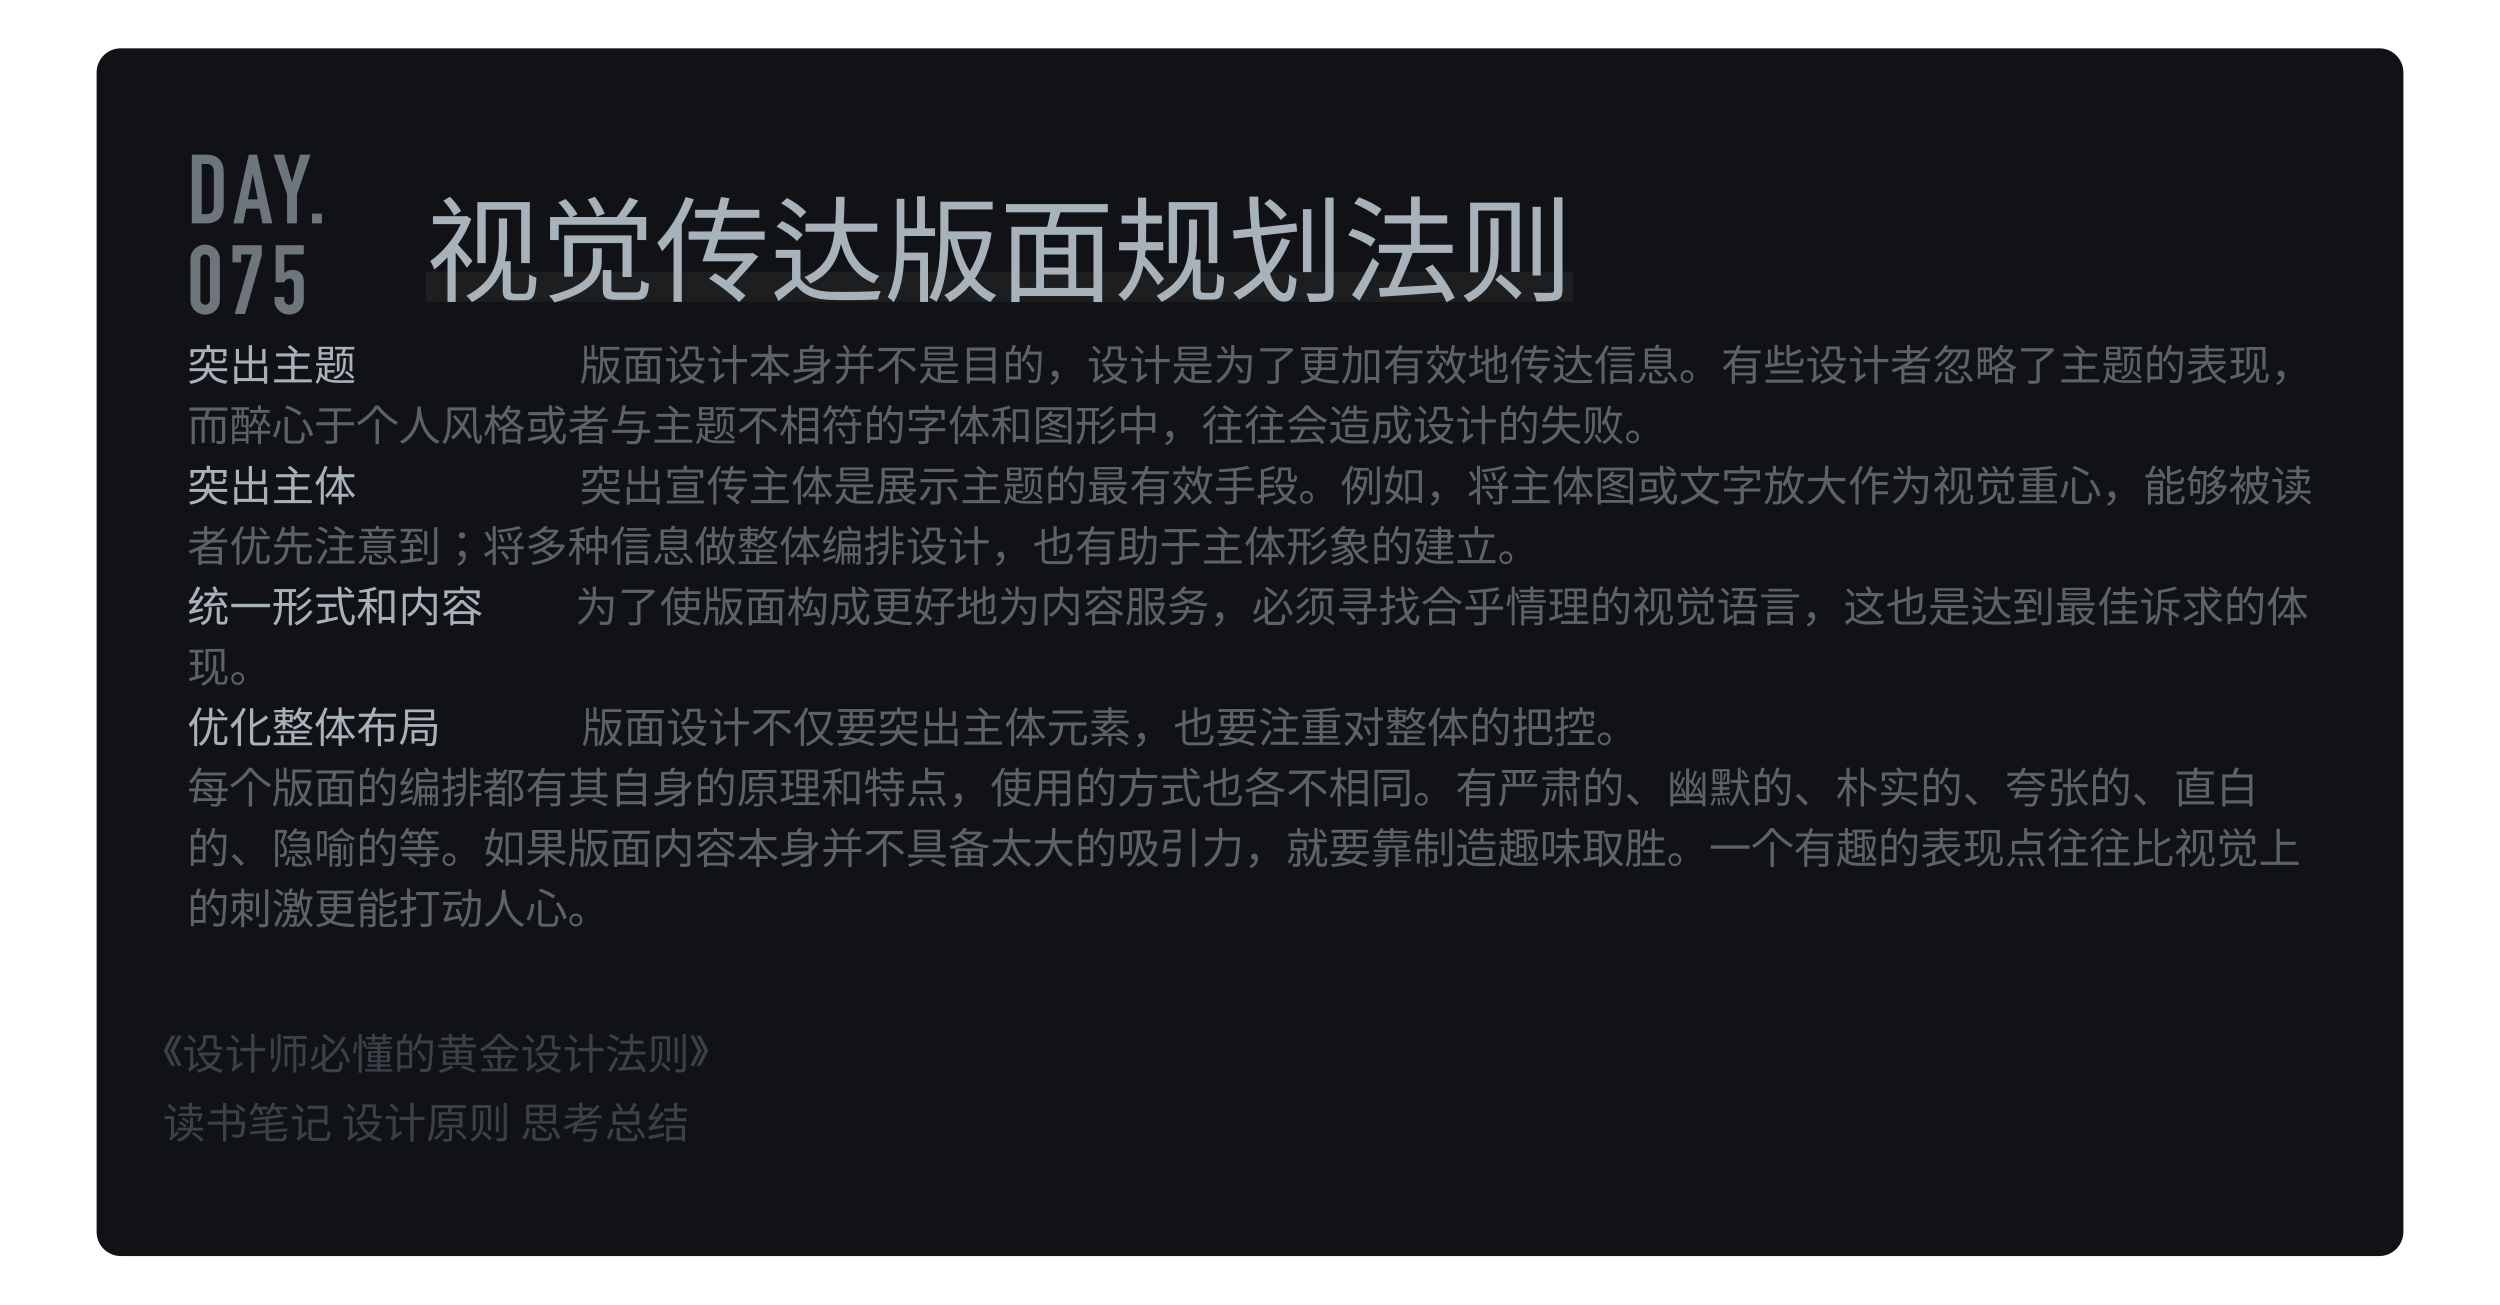
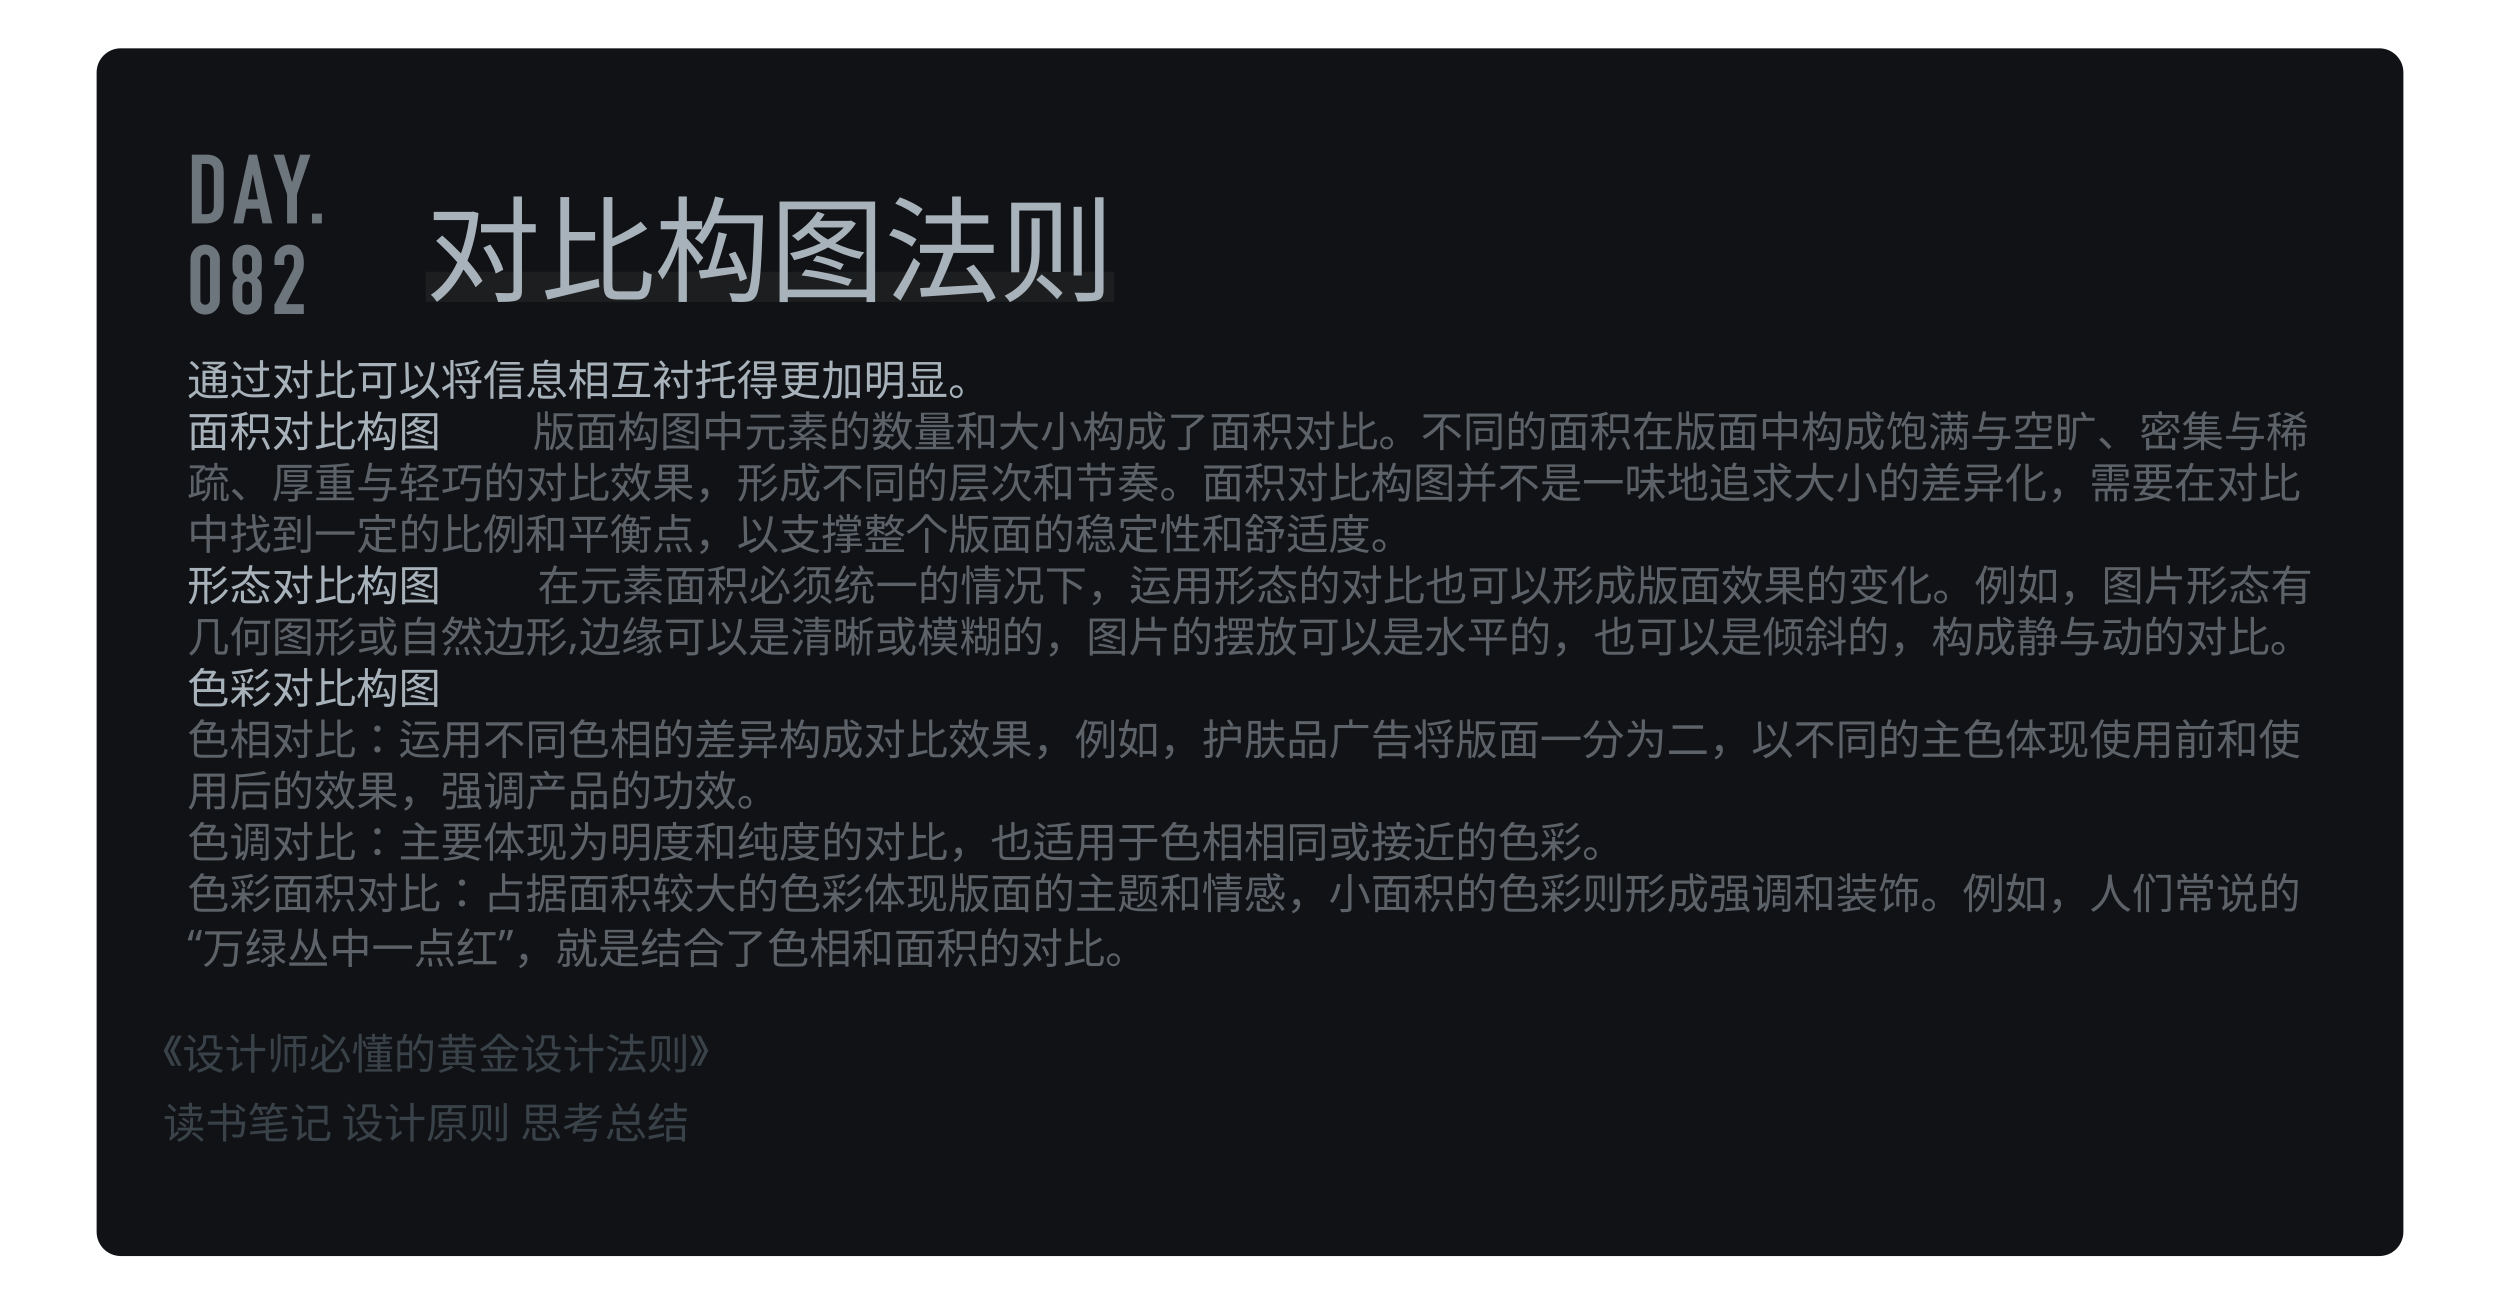
<svg xmlns="http://www.w3.org/2000/svg" width="828px" height="432px" viewBox="0 0 828 432" version="1.1">
-   <g id="75" stroke="none" stroke-width="1" fill="none" fill-rule="evenodd">
+   <g id="82" stroke="none" stroke-width="1" fill="none" fill-rule="evenodd">
    <g id="编组" transform="translate(32, 16)">
      <rect id="矩形" fill="#101216" x="0" y="0" width="764" height="400" rx="8" />
-       <path d="M31.536,58 L31.536,35.216 L36.368,35.216 C38.245,35.216 39.669,35.728 40.64,36.752 C41.611,37.776 42.096,39.227 42.096,41.104 L42.096,51.76 C42.096,53.893 41.579,55.467 40.544,56.48 C39.509,57.493 38.021,58 36.08,58 L31.536,58 Z M34.8,38.288 L34.8,54.928 L36.304,54.928 C37.221,54.928 37.872,54.699 38.256,54.24 C38.64,53.781 38.832,53.061 38.832,52.08 L38.832,41.104 C38.832,40.208 38.651,39.515 38.288,39.024 C37.925,38.533 37.264,38.288 36.304,38.288 L34.8,38.288 Z M53.376,50.032 L51.776,41.776 L51.712,41.776 L50.112,50.032 L53.376,50.032 Z M45.312,58 L50.4,35.216 L53.12,35.216 L58.208,58 L54.944,58 L53.984,53.104 L49.536,53.104 L48.576,58 L45.312,58 Z M63.088,58 L63.088,48.368 L58.608,35.216 L62.064,35.216 L64.688,44.272 L64.752,44.272 L67.376,35.216 L70.832,35.216 L66.352,48.368 L66.352,58 L63.088,58 Z M71.328,58 L71.328,54.736 L74.592,54.736 L74.592,58 L71.328,58 Z M31.088,69.92 C31.088,69.152 31.221,68.469 31.488,67.872 C31.755,67.275 32.112,66.763 32.56,66.336 C33.008,65.909 33.525,65.584 34.112,65.36 C34.699,65.136 35.312,65.024 35.952,65.024 C36.592,65.024 37.205,65.136 37.792,65.36 C38.379,65.584 38.896,65.909 39.344,66.336 C39.792,66.763 40.149,67.275 40.416,67.872 C40.683,68.469 40.816,69.152 40.816,69.92 L40.816,83.296 C40.816,84.064 40.683,84.747 40.416,85.344 C40.149,85.941 39.792,86.453 39.344,86.88 C38.896,87.307 38.379,87.632 37.792,87.856 C37.205,88.08 36.592,88.192 35.952,88.192 C35.312,88.192 34.699,88.08 34.112,87.856 C33.525,87.632 33.008,87.307 32.56,86.88 C32.112,86.453 31.755,85.941 31.488,85.344 C31.221,84.747 31.088,84.064 31.088,83.296 L31.088,69.92 Z M34.352,83.296 C34.352,83.765 34.501,84.155 34.8,84.464 C35.099,84.773 35.483,84.928 35.952,84.928 C36.421,84.928 36.805,84.773 37.104,84.464 C37.403,84.155 37.552,83.765 37.552,83.296 L37.552,69.92 C37.552,69.451 37.403,69.061 37.104,68.752 C36.805,68.443 36.421,68.288 35.952,68.288 C35.483,68.288 35.099,68.443 34.8,68.752 C34.501,69.061 34.352,69.451 34.352,69.92 L34.352,83.296 Z M45.728,88 L51.456,68.288 L47.872,68.288 L47.872,70.912 L44.992,70.912 L44.992,65.216 L54.72,65.216 L54.72,68.48 L49.184,88 L45.728,88 Z M68.624,65.216 L68.624,68.288 L62.16,68.288 L62.16,74.432 C62.459,74.133 62.843,73.883 63.312,73.68 C63.781,73.477 64.304,73.376 64.88,73.376 C65.989,73.376 66.891,73.712 67.584,74.384 C68.277,75.056 68.624,76.064 68.624,77.408 L68.624,83.296 C68.624,84.064 68.491,84.747 68.224,85.344 C67.957,85.941 67.6,86.453 67.152,86.88 C66.704,87.307 66.187,87.632 65.6,87.856 C65.013,88.08 64.4,88.192 63.76,88.192 C63.12,88.192 62.507,88.08 61.92,87.856 C61.333,87.632 60.816,87.307 60.368,86.88 C59.92,86.453 59.563,85.941 59.296,85.344 C59.029,84.747 58.896,84.064 58.896,83.296 L58.896,82.336 L62.16,82.336 L62.16,83.168 C62.16,83.723 62.315,84.155 62.624,84.464 C62.933,84.773 63.333,84.928 63.824,84.928 C64.315,84.928 64.693,84.779 64.96,84.48 C65.227,84.181 65.36,83.765 65.36,83.232 L65.36,77.888 C65.36,77.44 65.216,77.056 64.928,76.736 C64.64,76.416 64.272,76.256 63.824,76.256 C63.547,76.256 63.312,76.304 63.12,76.4 C62.928,76.496 62.768,76.608 62.64,76.736 C62.512,76.864 62.416,77.003 62.352,77.152 L62.16,77.504 L62.16,77.504 L59.28,77.504 L59.28,65.216 L68.624,65.216 Z" id="DAY.075" fill="#6E767D" fill-rule="nonzero" />
+       <path d="M31.536,58 L31.536,35.216 L36.368,35.216 C38.245,35.216 39.669,35.728 40.64,36.752 C41.611,37.776 42.096,39.227 42.096,41.104 L42.096,51.76 C42.096,53.893 41.579,55.467 40.544,56.48 C39.509,57.493 38.021,58 36.08,58 L31.536,58 Z M34.8,38.288 L34.8,54.928 L36.304,54.928 C37.221,54.928 37.872,54.699 38.256,54.24 C38.64,53.781 38.832,53.061 38.832,52.08 L38.832,41.104 C38.832,40.208 38.651,39.515 38.288,39.024 C37.925,38.533 37.264,38.288 36.304,38.288 L34.8,38.288 Z M53.376,50.032 L51.776,41.776 L51.712,41.776 L50.112,50.032 L53.376,50.032 Z M45.312,58 L50.4,35.216 L53.12,35.216 L58.208,58 L54.944,58 L53.984,53.104 L49.536,53.104 L48.576,58 L45.312,58 Z M63.088,58 L63.088,48.368 L58.608,35.216 L62.064,35.216 L64.688,44.272 L64.752,44.272 L67.376,35.216 L70.832,35.216 L66.352,48.368 L66.352,58 L63.088,58 Z M71.328,58 L71.328,54.736 L74.592,54.736 L74.592,58 L71.328,58 Z M31.088,69.92 C31.088,69.152 31.221,68.469 31.488,67.872 C31.755,67.275 32.112,66.763 32.56,66.336 C33.008,65.909 33.525,65.584 34.112,65.36 C34.699,65.136 35.312,65.024 35.952,65.024 C36.592,65.024 37.205,65.136 37.792,65.36 C38.379,65.584 38.896,65.909 39.344,66.336 C39.792,66.763 40.149,67.275 40.416,67.872 C40.683,68.469 40.816,69.152 40.816,69.92 L40.816,83.296 C40.816,84.064 40.683,84.747 40.416,85.344 C40.149,85.941 39.792,86.453 39.344,86.88 C38.896,87.307 38.379,87.632 37.792,87.856 C37.205,88.08 36.592,88.192 35.952,88.192 C35.312,88.192 34.699,88.08 34.112,87.856 C33.525,87.632 33.008,87.307 32.56,86.88 C32.112,86.453 31.755,85.941 31.488,85.344 C31.221,84.747 31.088,84.064 31.088,83.296 L31.088,69.92 Z M34.352,83.296 C34.352,83.765 34.501,84.155 34.8,84.464 C35.099,84.773 35.483,84.928 35.952,84.928 C36.421,84.928 36.805,84.773 37.104,84.464 C37.403,84.155 37.552,83.765 37.552,83.296 L37.552,69.92 C37.552,69.451 37.403,69.061 37.104,68.752 C36.805,68.443 36.421,68.288 35.952,68.288 C35.483,68.288 35.099,68.443 34.8,68.752 C34.501,69.061 34.352,69.451 34.352,69.92 L34.352,83.296 Z M51.456,69.888 C51.456,69.44 51.296,69.061 50.976,68.752 C50.656,68.443 50.283,68.288 49.856,68.288 C49.429,68.288 49.056,68.443 48.736,68.752 C48.416,69.061 48.256,69.44 48.256,69.888 L48.256,73.216 C48.256,73.664 48.416,74.043 48.736,74.352 C49.056,74.661 49.429,74.816 49.856,74.816 C50.283,74.816 50.656,74.661 50.976,74.352 C51.296,74.043 51.456,73.664 51.456,73.216 L51.456,69.888 Z M44.993,71.5 L44.992,71.168 C44.992,70.549 45.013,70.021 45.056,69.584 C45.099,69.147 45.173,68.768 45.28,68.448 C45.387,68.128 45.509,67.84 45.648,67.584 C45.787,67.328 45.963,67.061 46.176,66.784 C46.603,66.229 47.136,65.797 47.776,65.488 C48.416,65.179 49.109,65.024 49.856,65.024 C50.603,65.024 51.296,65.179 51.936,65.488 C52.576,65.797 53.109,66.229 53.536,66.784 C53.749,67.061 53.931,67.328 54.08,67.584 C54.229,67.84 54.357,68.128 54.464,68.448 C54.571,68.768 54.64,69.147 54.672,69.584 C54.704,70.021 54.72,70.549 54.72,71.168 L54.716,71.815 C54.712,72.223 54.702,72.583 54.688,72.896 C54.667,73.365 54.603,73.781 54.496,74.144 C54.389,74.507 54.224,74.832 54,75.12 C53.776,75.408 53.472,75.712 53.088,76.032 C53.472,76.331 53.776,76.629 54,76.928 C54.224,77.227 54.389,77.579 54.496,77.984 C54.603,78.389 54.667,78.885 54.688,79.472 L54.71,80.3 C54.717,80.7 54.72,81.144 54.72,81.632 L54.716,82.205 C54.71,82.658 54.695,83.048 54.672,83.376 C54.64,83.835 54.592,84.235 54.528,84.576 C54.464,84.917 54.373,85.205 54.256,85.44 C54.139,85.675 53.995,85.92 53.824,86.176 C53.461,86.731 52.949,87.205 52.288,87.6 C51.627,87.995 50.816,88.192 49.856,88.192 C48.896,88.192 48.085,87.995 47.424,87.6 C46.763,87.205 46.251,86.731 45.888,86.176 C45.717,85.92 45.573,85.675 45.456,85.44 C45.339,85.205 45.248,84.917 45.184,84.576 C45.12,84.235 45.072,83.835 45.04,83.376 L45.016,82.953 C45.003,82.651 44.996,82.308 44.993,81.926 L44.995,80.933 C44.999,80.378 45.009,79.891 45.024,79.472 C45.045,78.885 45.109,78.389 45.216,77.984 C45.323,77.579 45.488,77.227 45.712,76.928 C45.936,76.629 46.24,76.331 46.624,76.032 C46.24,75.712 45.936,75.408 45.712,75.12 C45.488,74.832 45.323,74.507 45.216,74.144 C45.109,73.781 45.045,73.365 45.024,72.896 L45.006,72.391 C44.999,72.121 44.995,71.824 44.993,71.5 L44.993,71.5 Z M51.456,78.848 C51.456,78.4 51.296,78.021 50.976,77.712 C50.656,77.403 50.283,77.248 49.856,77.248 C49.429,77.248 49.056,77.403 48.736,77.712 C48.416,78.021 48.256,78.4 48.256,78.848 L48.256,83.328 C48.256,83.776 48.416,84.155 48.736,84.464 C49.056,84.773 49.429,84.928 49.856,84.928 C50.283,84.928 50.656,84.773 50.976,84.464 C51.296,84.155 51.456,83.776 51.456,83.328 L51.456,78.848 Z M58.896,88 L58.896,84.928 L64.784,73.824 C65.083,73.269 65.253,72.784 65.296,72.368 C65.339,71.952 65.36,71.435 65.36,70.816 C65.36,70.539 65.355,70.245 65.344,69.936 C65.333,69.627 65.275,69.355 65.168,69.12 C65.061,68.885 64.901,68.688 64.688,68.528 C64.475,68.368 64.165,68.288 63.76,68.288 C63.269,68.288 62.88,68.427 62.592,68.704 C62.304,68.981 62.16,69.387 62.16,69.92 L62.16,71.776 L58.896,71.776 L58.896,69.984 C58.896,69.301 59.024,68.661 59.28,68.064 C59.536,67.467 59.888,66.944 60.336,66.496 C60.763,66.048 61.275,65.691 61.872,65.424 C62.469,65.157 63.109,65.024 63.792,65.024 C64.645,65.024 65.376,65.179 65.984,65.488 C66.592,65.797 67.099,66.219 67.504,66.752 C67.888,67.285 68.171,67.893 68.352,68.576 C68.533,69.259 68.624,69.984 68.624,70.752 L68.62,71.276 C68.616,71.606 68.606,71.895 68.592,72.144 C68.571,72.517 68.528,72.875 68.464,73.216 C68.4,73.557 68.293,73.899 68.144,74.24 L67.977,74.606 C67.854,74.867 67.707,75.161 67.536,75.488 L62.736,84.736 L68.624,84.736 L68.624,88 L58.896,88 Z" id="DAY.082" fill="#6E767D" fill-rule="nonzero" />
    </g>
-     <rect id="矩形" fill="#1D1E1F" x="141" y="90" width="380" height="10" />
-     <text id="视觉传达版面规划法则" font-family="PingFangSC-Semibold, PingFang SC" font-size="38" font-weight="500" line-spacing="38" fill="#A8B2BA">
-       <tspan x="141" y="97">视觉传达版面规划法则</tspan>
+     <rect id="矩形" fill="#1D1E1F" x="141" y="90" width="228" height="10" />
+     <text id="对比构图法则" font-family="PingFangSC-Semibold, PingFang SC" font-size="38" font-weight="500" line-spacing="38" fill="#A8B2BA">
+       <tspan x="141" y="97">对比构图法则</tspan>
    </text>
-     <text id="突出主题-版面设计本身并不是目的，设计是" font-family="PingFangSC-Medium, PingFang SC" font-size="14" font-weight="400" line-spacing="20" fill="#A8B2BA">
-       <tspan x="62" y="126">突出主题</tspan>
-       <tspan x="118" y="126" font-family="PingFangSC-Regular, PingFang SC" font-weight="normal">             </tspan>
-       <tspan x="192" y="126" font-family="PingFangSC-Regular, PingFang SC" font-weight="normal" fill-opacity="0.5">版面设计本身并不是目的，设计是为了更加有效地传达信息。有些设计者忽略了主题的表现，</tspan>
-       <tspan x="62" y="146" font-family="PingFangSC-Regular, PingFang SC" font-weight="normal" fill-opacity="0.5">而醉心于个人风格或者与主题不相符的字体和图形中，往往会造成设计的失败。</tspan>
-       <tspan x="552" y="146" font-family="PingFangSC-Regular, PingFang SC" font-weight="normal" />
-       <tspan x="62" y="166">突出主体</tspan>
-       <tspan x="118" y="166" font-family="PingFangSC-Regular, PingFang SC" font-weight="normal">             </tspan>
-       <tspan x="192" y="166" font-family="PingFangSC-Regular, PingFang SC" font-weight="normal" fill-opacity="0.5">突出宣传主体是展示主题的最有效手段。例如，将主体图或文字放大作为视觉重心，能够被读</tspan>
-       <tspan x="62" y="186" font-family="PingFangSC-Regular, PingFang SC" font-weight="normal" fill-opacity="0.5">者优先注意到；将多种信息做整体编排设计，也有助于主体形象的建立。</tspan>
-       <tspan x="510" y="186" font-family="PingFangSC-Regular, PingFang SC" font-weight="normal" />
-       <tspan x="62" y="206" font-family="PingFangSC-Regular, PingFang SC" font-weight="normal">统一形式和内容  </tspan>
-       <tspan x="190.558" y="206" font-family="PingFangSC-Regular, PingFang SC" font-weight="normal" fill-opacity="0.5">为了使版面构成更好地为内容服务，必须寻找合乎情理的视觉语言，这也是达到最佳诉求的体</tspan>
-       <tspan x="62" y="226" font-family="PingFangSC-Regular, PingFang SC" font-weight="normal" fill-opacity="0.5">现。</tspan>
-       <tspan x="62" y="246">优化整体布局</tspan>
-       <tspan x="146" y="246" font-family="PingFangSC-Regular, PingFang SC" font-weight="normal">          </tspan>
-       <tspan x="192.62" y="246" font-family="PingFangSC-Regular, PingFang SC" font-weight="normal" fill-opacity="0.5">版面设计不仅要突出主体元素，也要注重对整体的把控。</tspan>
-       <tspan x="62" y="266" font-family="PingFangSC-Regular, PingFang SC" font-weight="normal" fill-opacity="0.5">每个版面的编排都有其自身的原理和特点，使用的方式也各不相同。有严肃的、幽默的、朴实的、夸张的、直白</tspan>
-       <tspan x="62" y="286" font-family="PingFangSC-Regular, PingFang SC" font-weight="normal" fill-opacity="0.5">的、隐喻的等。如果版面内容本身并不具备太大的吸引力，就要靠制造趣味取胜。一个有趣的表现点往往比视觉上</tspan>
-       <tspan x="62" y="306" font-family="PingFangSC-Regular, PingFang SC" font-weight="normal" fill-opacity="0.5">的刺激更能打动人心。</tspan>
+     <text id="通过对比可以将信息相互衬托得更加明显。" font-family="PingFangSC-Regular, PingFang SC" font-size="14" font-weight="normal" line-spacing="17" fill="#A8B2BA">
+       <tspan x="62" y="131">通过对比可以将信息相互衬托得更加明显。</tspan>
+       <tspan x="62" y="148" font-family="PingFangSC-Medium, PingFang SC" font-weight="400">面积对比构图</tspan>
+       <tspan x="146.18" y="148">  </tspan>
+       <tspan x="176.522" y="148" fill-opacity="0.5">版面构图中元素的数量和大小构成了面积对比。不同的面积在版面中构成饱满与空旷、密集与稀</tspan>
+       <tspan x="62" y="165" fill-opacity="0.5">疏、厚重与轻巧的对比效果，形成不同的层次和节奏。面积对比构图并不是一味地追求大小的差异化，需要在对比</tspan>
+       <tspan x="62" y="182" fill-opacity="0.5">中找到一定的比例和平衡点，以支撑整个版面的稳定性和舒适度。</tspan>
+       <tspan x="469.008" y="182" />
+       <tspan x="62" y="199" font-family="PingFangSC-Medium, PingFang SC" font-weight="400">形态对比构图</tspan>
+       <tspan x="146" y="199">    </tspan>
+       <tspan x="178" y="199" fill-opacity="0.5">在元素面积必须统一的情况下，运用形态的对比也可以形成版面效果的变化。例如，图片形态有</tspan>
+       <tspan x="62" y="216" fill-opacity="0.5">几何图形或自然边形,边缘可以是清晰或模糊的，图片的摆放可以是水平的，也可以是倾斜的，构成静与动的对比。</tspan>
+       <tspan x="766.704" y="216" />
+       <tspan x="62" y="233" font-family="PingFangSC-Medium, PingFang SC" font-weight="400">色彩对比构图</tspan>
+       <tspan x="147.008" y="233" />
+       <tspan x="62" y="250" fill-opacity="0.5">色相对比：运用不同色相的差异构成对比效果，例如，护肤品广告将版面一分为二，以不同的主色体现使用前和使</tspan>
+       <tspan x="62" y="267" fill-opacity="0.5">用后的效果，强调产品的功效。</tspan>
+       <tspan x="62" y="284" fill-opacity="0.5">色调对比：主要体现为明度和纯度的对比，也适用于色相相同或接近的色彩。</tspan>
+       <tspan x="62" y="301" fill-opacity="0.5">色彩面积对比：占据面积较大的色彩体现版面的主题和情感，小面积的色彩则形成强调和装饰。例如，人们常说的</tspan>
+       <tspan x="62" y="318" fill-opacity="0.5">“万绿丛中一点红”，就是结合了色相和面积的对比。</tspan>
    </text>
    <text id="《设计师必懂的黄金设计法则》-读书笔记" font-family="PingFangSC-Regular, PingFang SC" font-size="14" font-weight="normal" line-spacing="24" fill="#3A4249">
      <tspan x="54" y="353">《设计师必懂的黄金设计法则》     </tspan>
      <tspan x="54" y="377">  读书笔记 设计原则 思考总结</tspan>
    </text>
  </g>
</svg>
